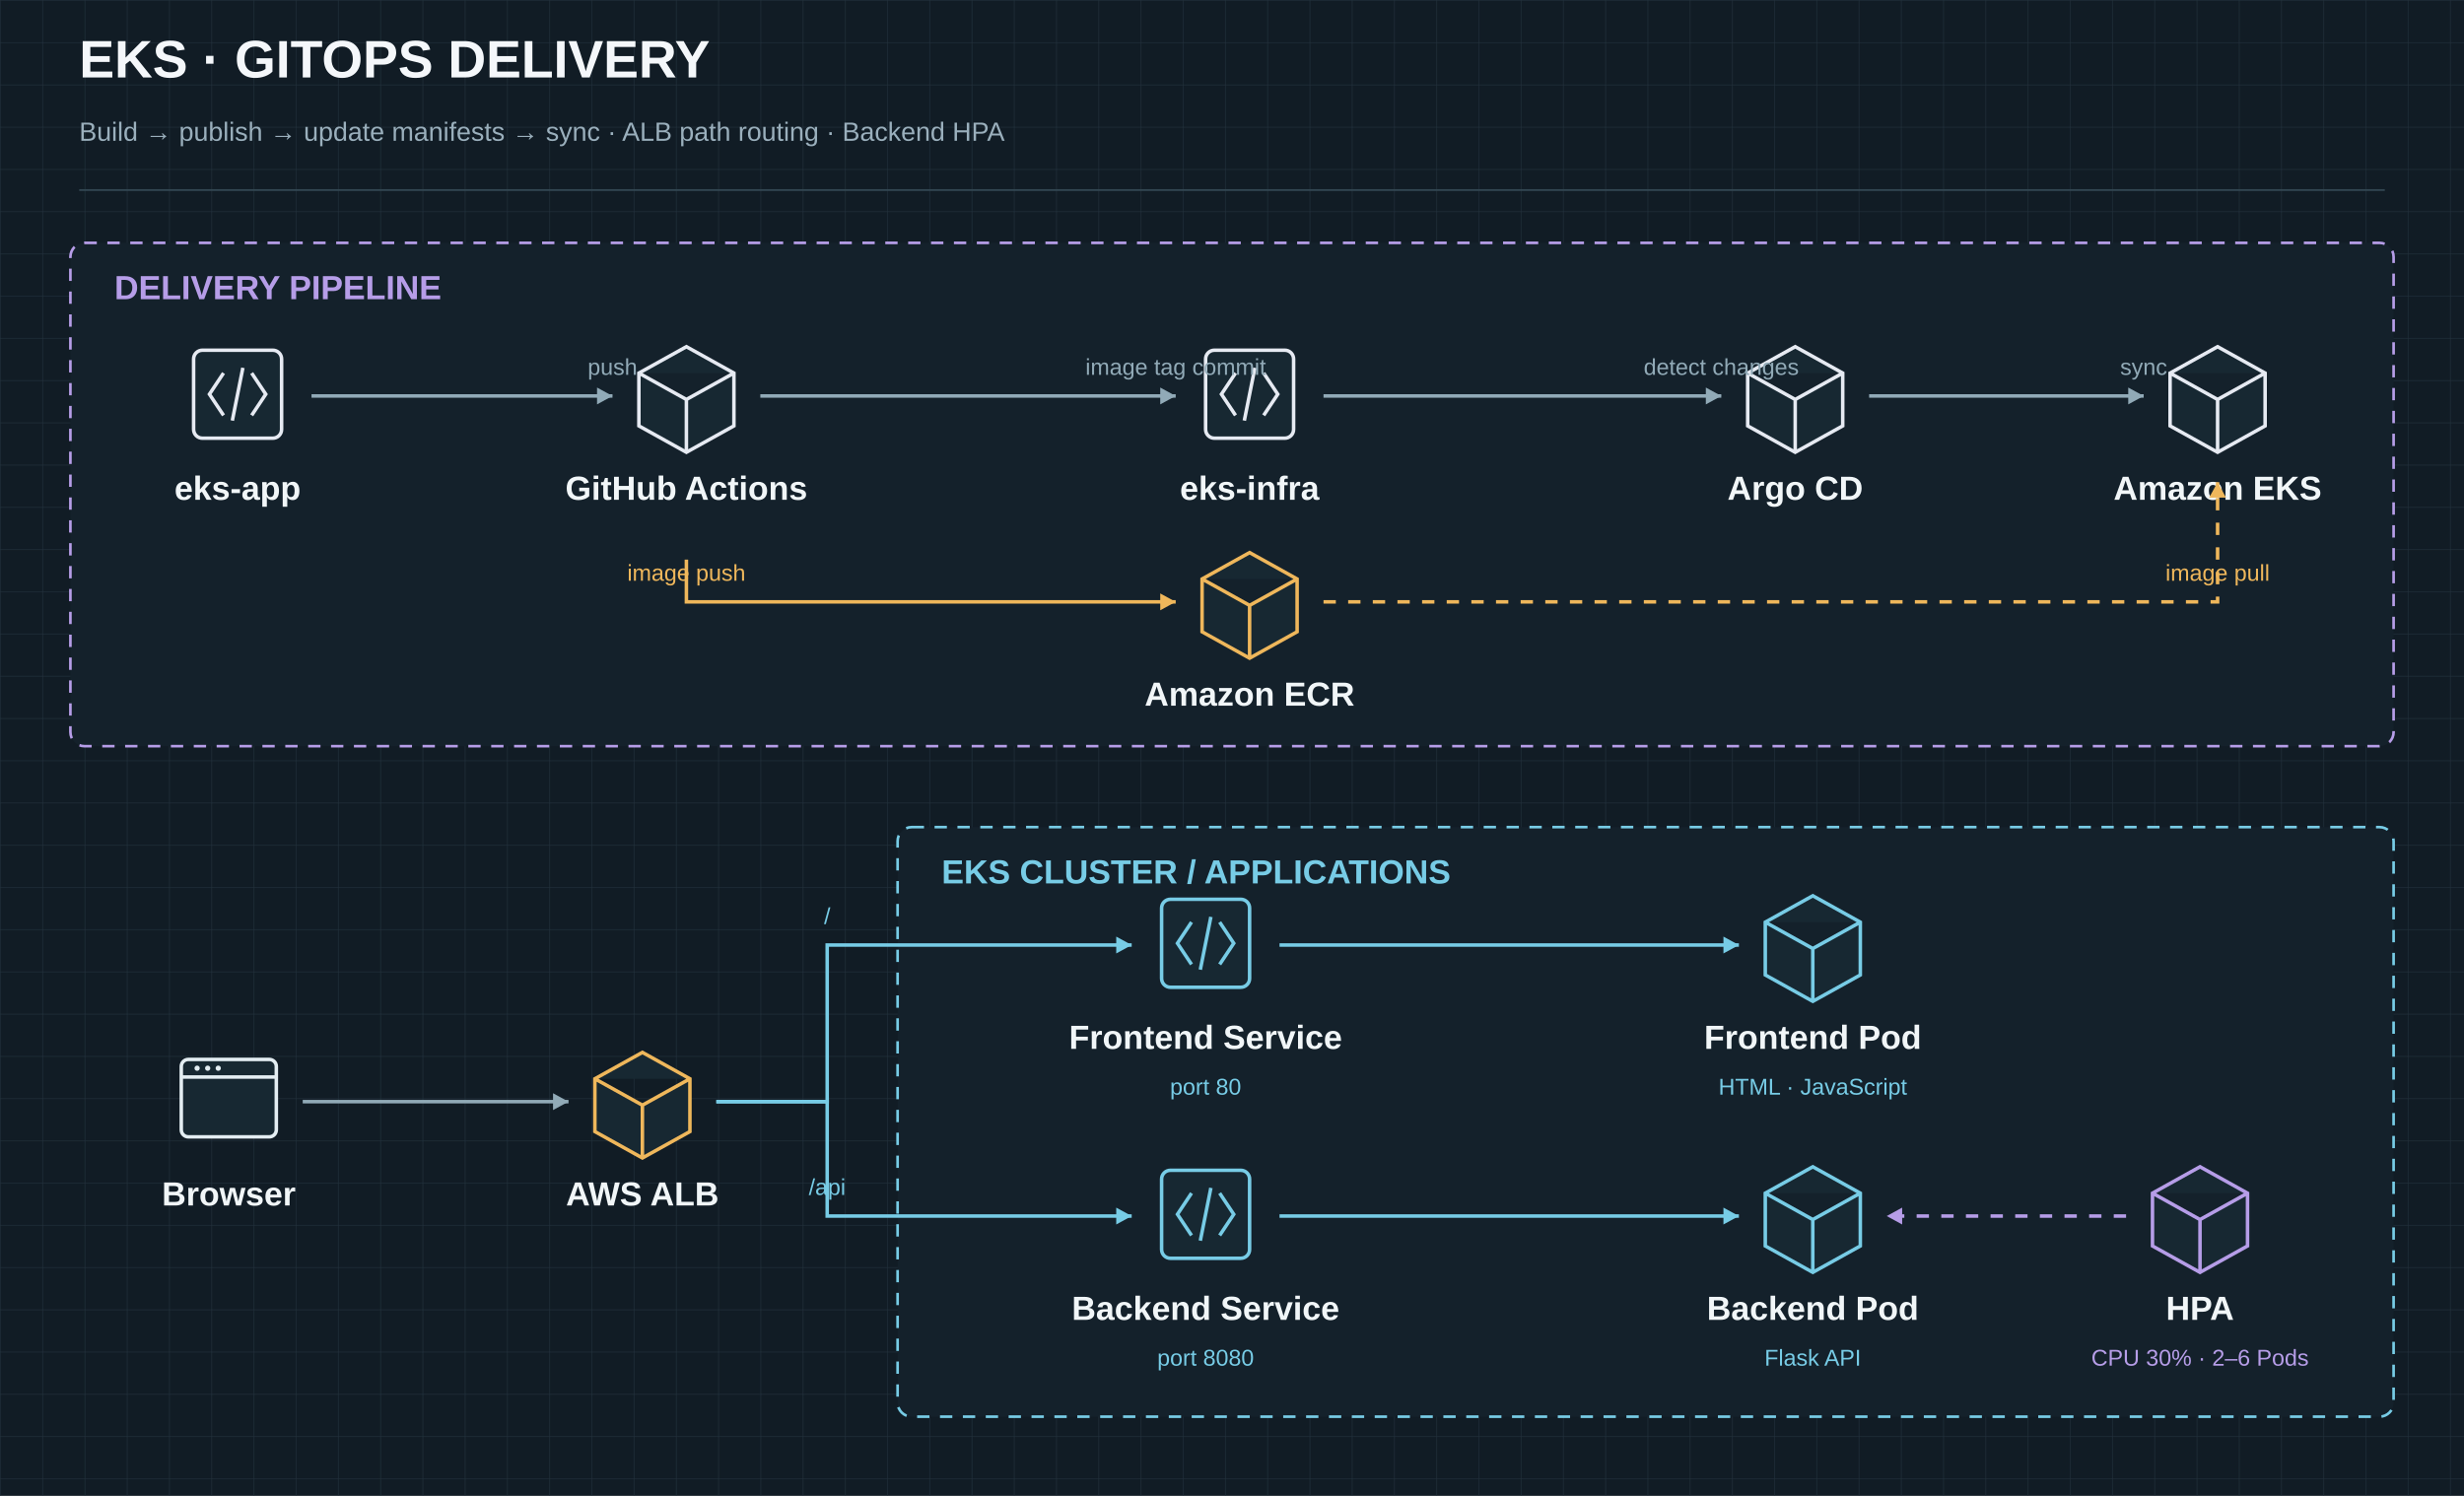
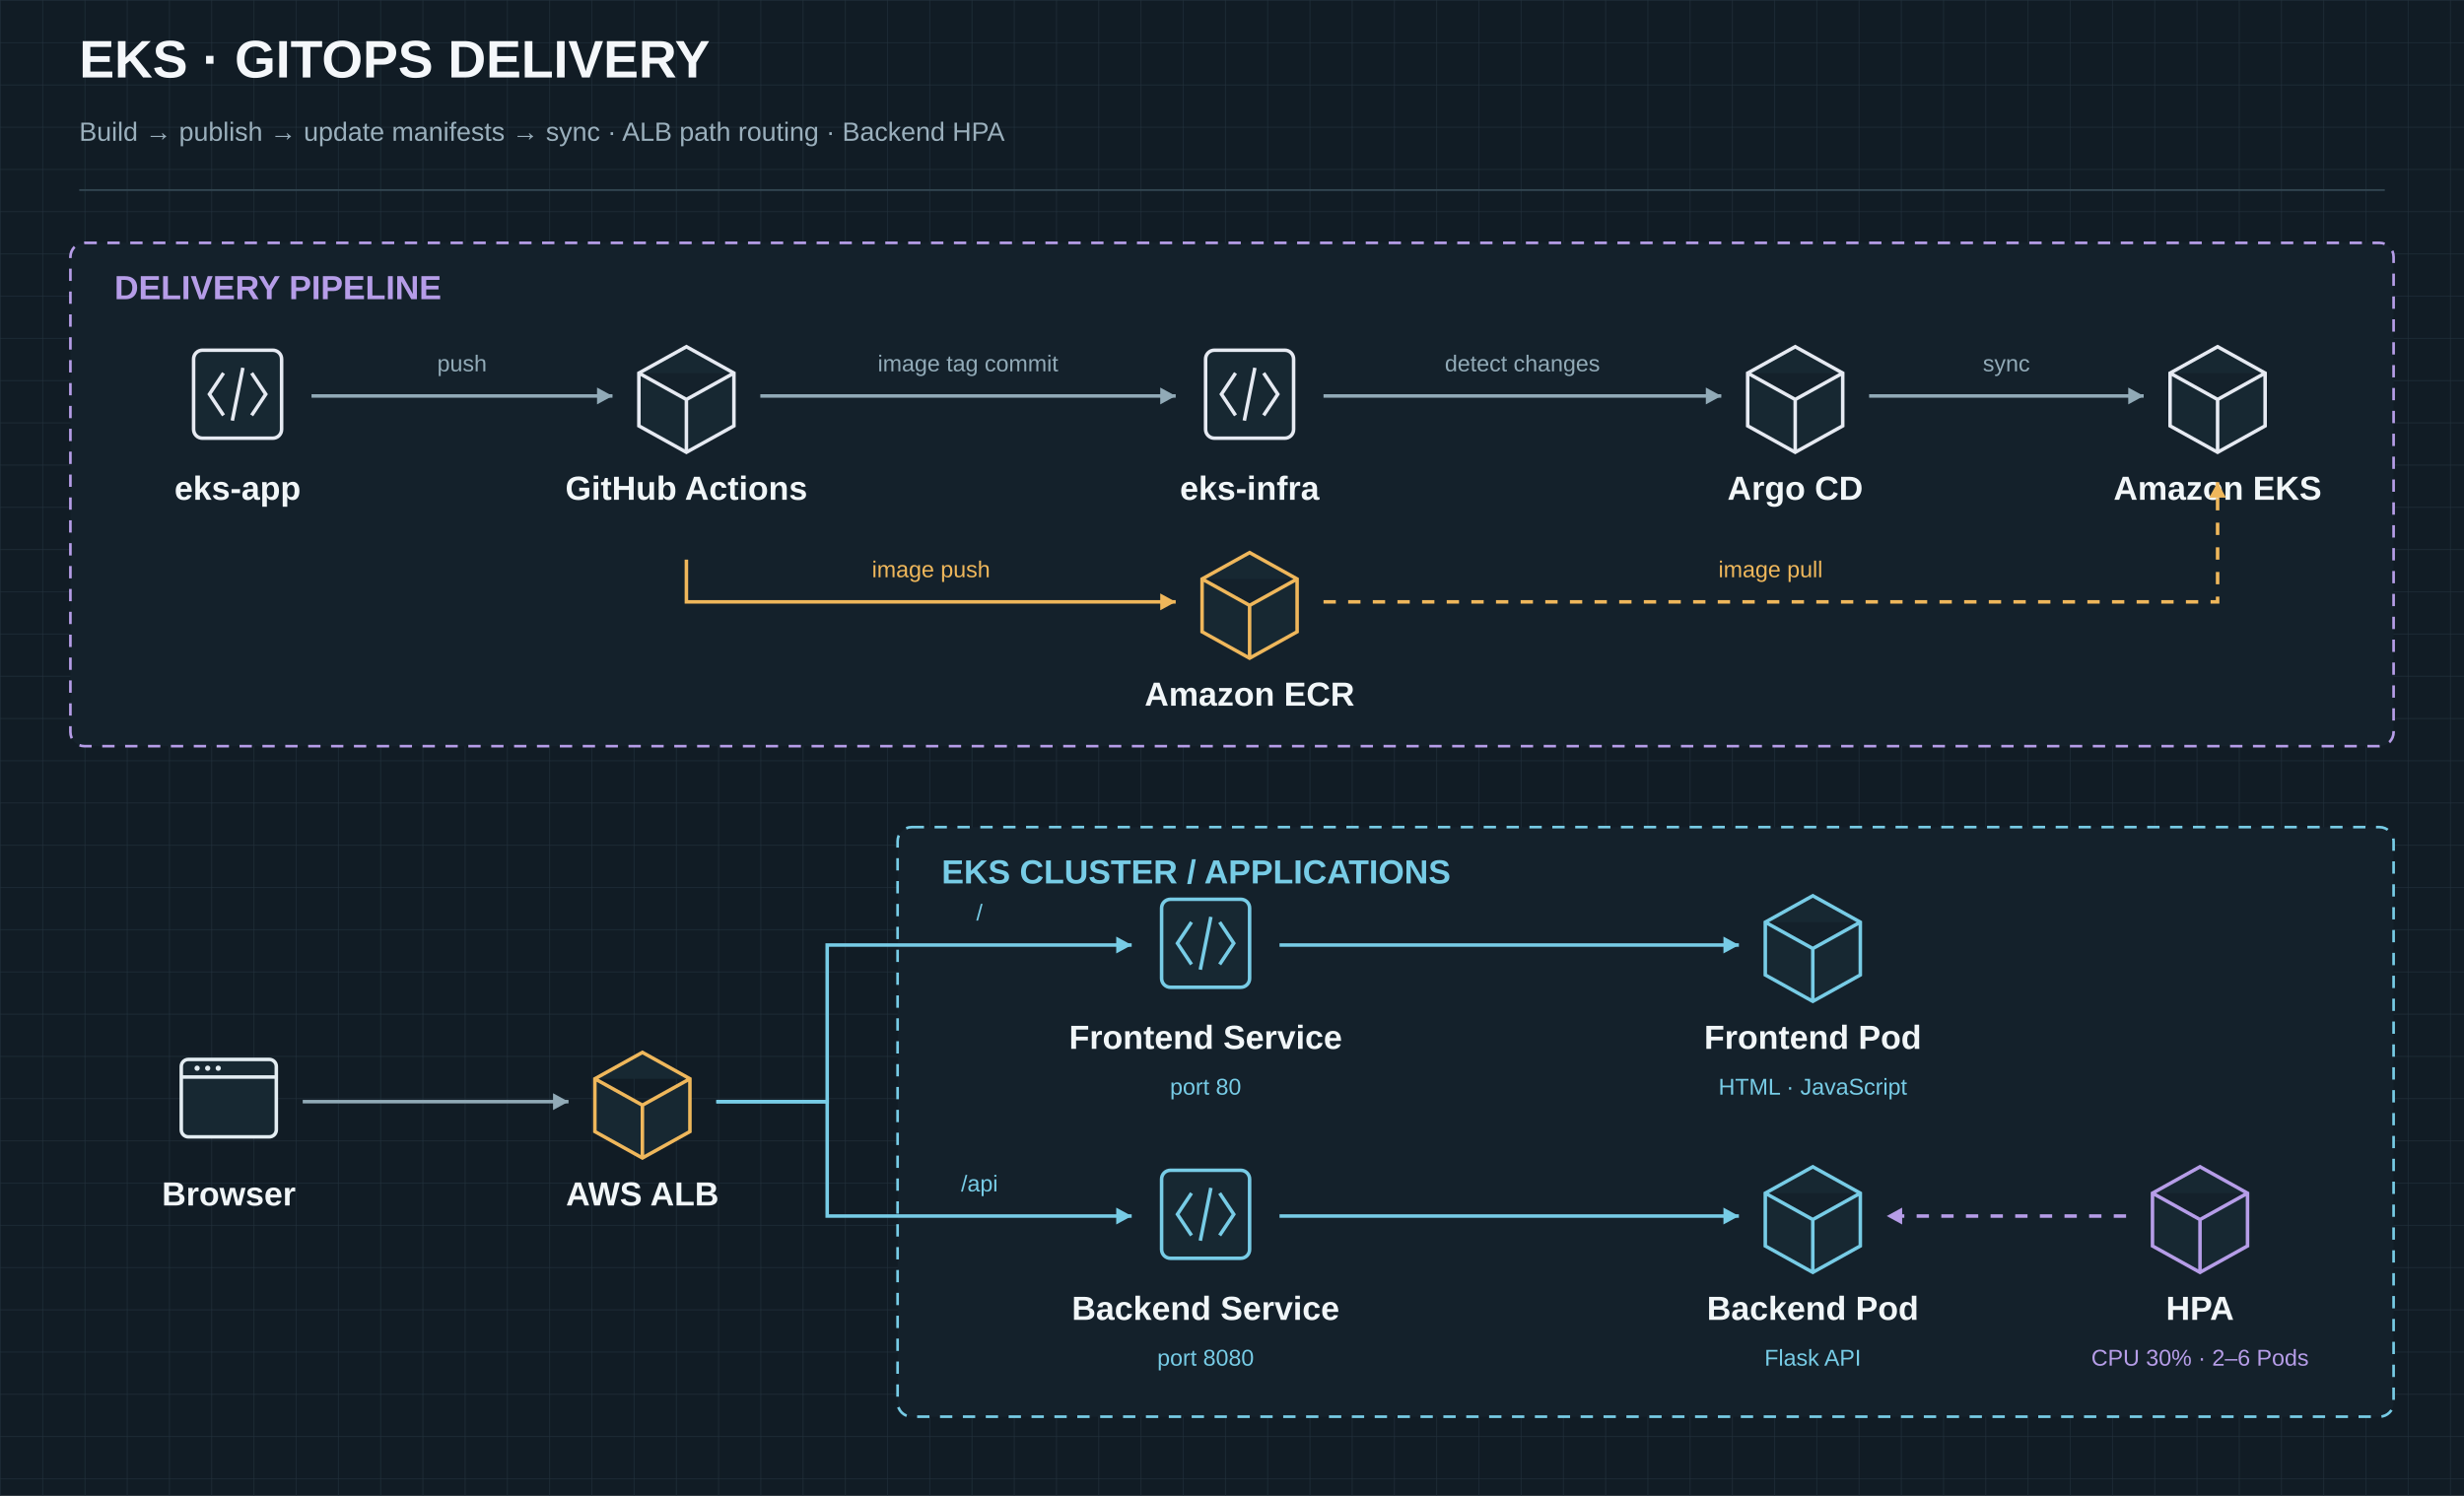
<svg xmlns="http://www.w3.org/2000/svg" width="1400" height="850" viewBox="0 0 1400 850">
  <defs>
    <pattern id="grid" width="24" height="24" patternUnits="userSpaceOnUse">
      <path d="M24 0H0V24" fill="none" stroke="#24333e" stroke-width="0.6" />
    </pattern>
  </defs>
  <rect width="100%" height="100%" fill="#111c25" />
  <rect width="100%" height="100%" fill="url(#grid)" />
  <g font-family="Arial, Helvetica, sans-serif">
    <text x="45" y="44" fill="#f4f7fa" font-size="30" font-weight="700" text-anchor="start">EKS · GITOPS DELIVERY</text>
    <text x="45" y="80" fill="#9aafbc" font-size="15" font-weight="400" text-anchor="start">Build → publish → update manifests → sync · ALB path routing · Backend HPA</text>
    <polyline points="45,108 1355,108" fill="none" stroke="#334752" stroke-width="1" />
    <rect x="40" y="138" width="1320" height="286" rx="8" fill="#14212b" stroke="#b69de8" stroke-width="1.5" stroke-dasharray="7 6" />
    <text x="65" y="170" fill="#b69de8" font-size="19" font-weight="700" text-anchor="start">DELIVERY PIPELINE</text>
    <rect x="110" y="199" width="50" height="50" rx="5" fill="#172832" stroke="#e6eaf2" stroke-width="2" />
    <path d="M127,212l-8,12 8,12 M143,212l8,12 -8,12 M138,209l-6,30" fill="none" stroke="#e6eaf2" stroke-width="2" />
    <text x="135" y="284" fill="#f1f6f8" font-size="19" font-weight="700" text-anchor="middle">eks-app</text>
    <path d="M390,197l27,15v30l-27,15 -27,-15v-30z M363,212l27,15 27,-15 M390,227v30" fill="#172832" stroke="#e6eaf2" stroke-width="2" />
    <text x="390" y="284" fill="#f1f6f8" font-size="19" font-weight="700" text-anchor="middle">GitHub Actions</text>
    <rect x="685" y="199" width="50" height="50" rx="5" fill="#172832" stroke="#e6eaf2" stroke-width="2" />
    <path d="M702,212l-8,12 8,12 M718,212l8,12 -8,12 M713,209l-6,30" fill="none" stroke="#e6eaf2" stroke-width="2" />
    <text x="710" y="284" fill="#f1f6f8" font-size="19" font-weight="700" text-anchor="middle">eks-infra</text>
    <path d="M1020,197l27,15v30l-27,15 -27,-15v-30z M993,212l27,15 27,-15 M1020,227v30" fill="#172832" stroke="#e6eaf2" stroke-width="2" />
    <text x="1020" y="284" fill="#f1f6f8" font-size="19" font-weight="700" text-anchor="middle">Argo CD</text>
    <path d="M1260,197l27,15v30l-27,15 -27,-15v-30z M1233,212l27,15 27,-15 M1260,227v30" fill="#172832" stroke="#e6eaf2" stroke-width="2" />
    <text x="1260" y="284" fill="#f1f6f8" font-size="19" font-weight="700" text-anchor="middle">Amazon EKS</text>
    <polyline points="177,225 348,225" fill="none" stroke="#91aab7" stroke-width="2" />
    <polygon points="348,225 339.224,229.794 339.224,220.206" fill="#91aab7" />
-     <text x="348" y="213" fill="#91aab7" font-size="13" font-weight="400" text-anchor="middle">push</text>
+     <text x="262.5" y="211.0" fill="#91aab7" font-size="13" font-weight="400" text-anchor="middle">push</text>
    <polyline points="432,225 668,225" fill="none" stroke="#91aab7" stroke-width="2" />
    <polygon points="668,225 659.224,229.794 659.224,220.206" fill="#91aab7" />
-     <text x="668" y="213" fill="#91aab7" font-size="13" font-weight="400" text-anchor="middle">image tag commit</text>
+     <text x="550.0" y="211.0" fill="#91aab7" font-size="13" font-weight="400" text-anchor="middle">image tag commit</text>
    <polyline points="752,225 978,225" fill="none" stroke="#91aab7" stroke-width="2" />
    <polygon points="978,225 969.224,229.794 969.224,220.206" fill="#91aab7" />
-     <text x="978" y="213" fill="#91aab7" font-size="13" font-weight="400" text-anchor="middle">detect changes</text>
+     <text x="865.0" y="211.0" fill="#91aab7" font-size="13" font-weight="400" text-anchor="middle">detect changes</text>
    <polyline points="1062,225 1218,225" fill="none" stroke="#91aab7" stroke-width="2" />
    <polygon points="1218,225 1209.224,229.794 1209.224,220.206" fill="#91aab7" />
-     <text x="1218" y="213" fill="#91aab7" font-size="13" font-weight="400" text-anchor="middle">sync</text>
+     <text x="1140.0" y="211.0" fill="#91aab7" font-size="13" font-weight="400" text-anchor="middle">sync</text>
    <path d="M710,314l27,15v30l-27,15 -27,-15v-30z M683,329l27,15 27,-15 M710,344v30" fill="#172832" stroke="#efb75b" stroke-width="2" />
    <text x="710" y="401" fill="#f1f6f8" font-size="19" font-weight="700" text-anchor="middle">Amazon ECR</text>
    <polyline points="390,318 390,342 668,342" fill="none" stroke="#efb75b" stroke-width="2" />
    <polygon points="668,342 659.224,346.794 659.224,337.206" fill="#efb75b" />
-     <text x="390" y="330" fill="#efb75b" font-size="13" font-weight="400" text-anchor="middle">image push</text>
+     <text x="529.0" y="328.0" fill="#efb75b" font-size="13" font-weight="400" text-anchor="middle">image push</text>
    <polyline points="752,342 1260,342 1260,274" fill="none" stroke="#efb75b" stroke-width="2" stroke-dasharray="7 7" />
    <polygon points="1260,274 1264.794,282.776 1255.206,282.776" fill="#efb75b" />
-     <text x="1260" y="330" fill="#efb75b" font-size="13" font-weight="400" text-anchor="middle">image pull</text>
+     <text x="1006.0" y="328.0" fill="#efb75b" font-size="13" font-weight="400" text-anchor="middle">image pull</text>
    <rect x="510" y="470" width="850" height="335" rx="8" fill="#14212b" stroke="#77cce6" stroke-width="1.5" stroke-dasharray="7 6" />
    <text x="535" y="502" fill="#77cce6" font-size="19" font-weight="700" text-anchor="start">EKS CLUSTER  /  APPLICATIONS</text>
    <rect x="103" y="602" width="54" height="44" rx="4" fill="#172832" stroke="#e3edf2" stroke-width="2" />
    <path d="M103,612h54" stroke="#e3edf2" stroke-width="2" />
    <circle cx="112" cy="607" r="1.5" fill="#e3edf2" />
    <circle cx="118" cy="607" r="1.5" fill="#e3edf2" />
    <circle cx="124" cy="607" r="1.5" fill="#e3edf2" />
    <text x="130" y="685" fill="#f1f6f8" font-size="19" font-weight="700" text-anchor="middle">Browser</text>
    <path d="M365,598l27,15v30l-27,15 -27,-15v-30z M338,613l27,15 27,-15 M365,628v30" fill="#172832" stroke="#efb75b" stroke-width="2" />
    <text x="365" y="685" fill="#f1f6f8" font-size="19" font-weight="700" text-anchor="middle">AWS ALB</text>
    <polyline points="172,626 323,626" fill="none" stroke="#91aab7" stroke-width="2" />
    <polygon points="323,626 314.224,630.794 314.224,621.206" fill="#91aab7" />
    <rect x="660" y="511" width="50" height="50" rx="5" fill="#172832" stroke="#77cce6" stroke-width="2" />
    <path d="M677,524l-8,12 8,12 M693,524l8,12 -8,12 M688,521l-6,30" fill="none" stroke="#77cce6" stroke-width="2" />
    <text x="685" y="596" fill="#f1f6f8" font-size="19" font-weight="700" text-anchor="middle">Frontend Service</text>
    <text x="685" y="622" fill="#77cce6" font-size="13" font-weight="400" text-anchor="middle">port 80</text>
    <path d="M1030,509l27,15v30l-27,15 -27,-15v-30z M1003,524l27,15 27,-15 M1030,539v30" fill="#172832" stroke="#77cce6" stroke-width="2" />
    <text x="1030" y="596" fill="#f1f6f8" font-size="19" font-weight="700" text-anchor="middle">Frontend Pod</text>
    <text x="1030" y="622" fill="#77cce6" font-size="13" font-weight="400" text-anchor="middle">HTML · JavaScript</text>
    <rect x="660" y="665" width="50" height="50" rx="5" fill="#172832" stroke="#77cce6" stroke-width="2" />
    <path d="M677,678l-8,12 8,12 M693,678l8,12 -8,12 M688,675l-6,30" fill="none" stroke="#77cce6" stroke-width="2" />
    <text x="685" y="750" fill="#f1f6f8" font-size="19" font-weight="700" text-anchor="middle">Backend Service</text>
    <text x="685" y="776" fill="#77cce6" font-size="13" font-weight="400" text-anchor="middle">port 8080</text>
    <path d="M1030,663l27,15v30l-27,15 -27,-15v-30z M1003,678l27,15 27,-15 M1030,693v30" fill="#172832" stroke="#77cce6" stroke-width="2" />
    <text x="1030" y="750" fill="#f1f6f8" font-size="19" font-weight="700" text-anchor="middle">Backend Pod</text>
    <text x="1030" y="776" fill="#77cce6" font-size="13" font-weight="400" text-anchor="middle">Flask API</text>
    <path d="M1250,663l27,15v30l-27,15 -27,-15v-30z M1223,678l27,15 27,-15 M1250,693v30" fill="#172832" stroke="#b69de8" stroke-width="2" />
    <text x="1250" y="750" fill="#f1f6f8" font-size="19" font-weight="700" text-anchor="middle">HPA</text>
    <text x="1250" y="776" fill="#b69de8" font-size="13" font-weight="400" text-anchor="middle">CPU 30% · 2–6 Pods</text>
    <polyline points="407,626 470,626 470,537 643,537" fill="none" stroke="#77cce6" stroke-width="2" />
    <polygon points="643,537 634.224,541.794 634.224,532.206" fill="#77cce6" />
-     <text x="470" y="525" fill="#77cce6" font-size="13" font-weight="400" text-anchor="middle">/</text>
+     <text x="556.5" y="523.0" fill="#77cce6" font-size="13" font-weight="400" text-anchor="middle">/</text>
    <polyline points="407,626 470,626 470,691 643,691" fill="none" stroke="#77cce6" stroke-width="2" />
    <polygon points="643,691 634.224,695.794 634.224,686.206" fill="#77cce6" />
-     <text x="470" y="679" fill="#77cce6" font-size="13" font-weight="400" text-anchor="middle">/api</text>
+     <text x="556.5" y="677.0" fill="#77cce6" font-size="13" font-weight="400" text-anchor="middle">/api</text>
    <polyline points="727,537 988,537" fill="none" stroke="#77cce6" stroke-width="2" />
    <polygon points="988,537 979.224,541.794 979.224,532.206" fill="#77cce6" />
    <polyline points="727,691 988,691" fill="none" stroke="#77cce6" stroke-width="2" />
    <polygon points="988,691 979.224,695.794 979.224,686.206" fill="#77cce6" />
    <polyline points="1208,691 1072,691" fill="none" stroke="#b69de8" stroke-width="2" stroke-dasharray="7 7" />
    <polygon points="1072,691 1080.776,686.206 1080.776,695.794" fill="#b69de8" />
  </g>
</svg>
